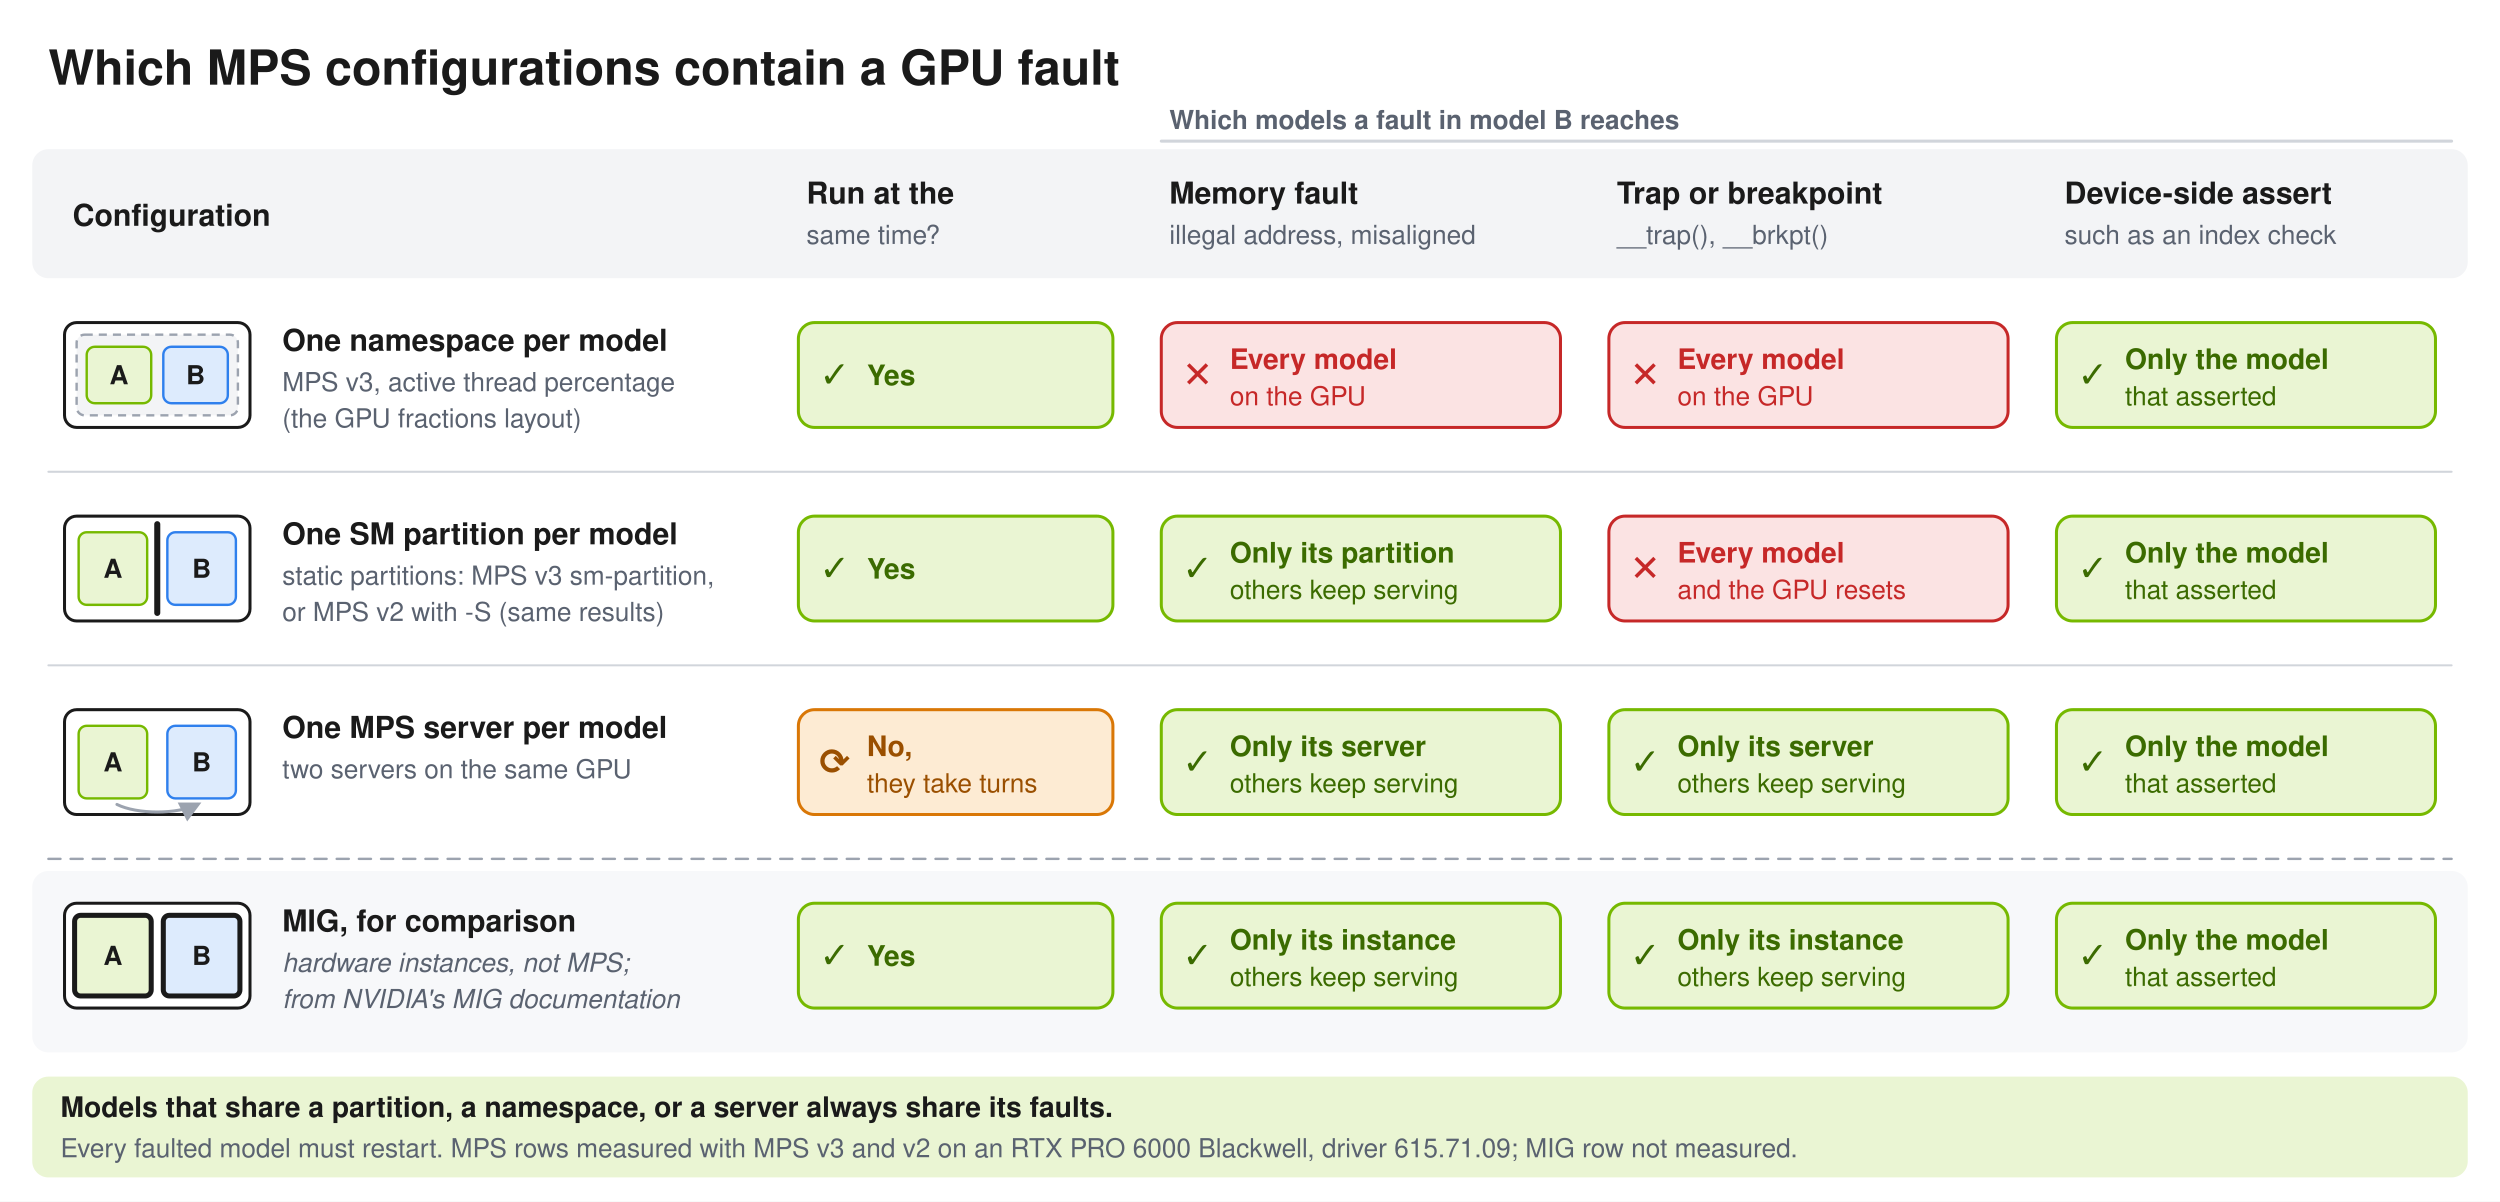
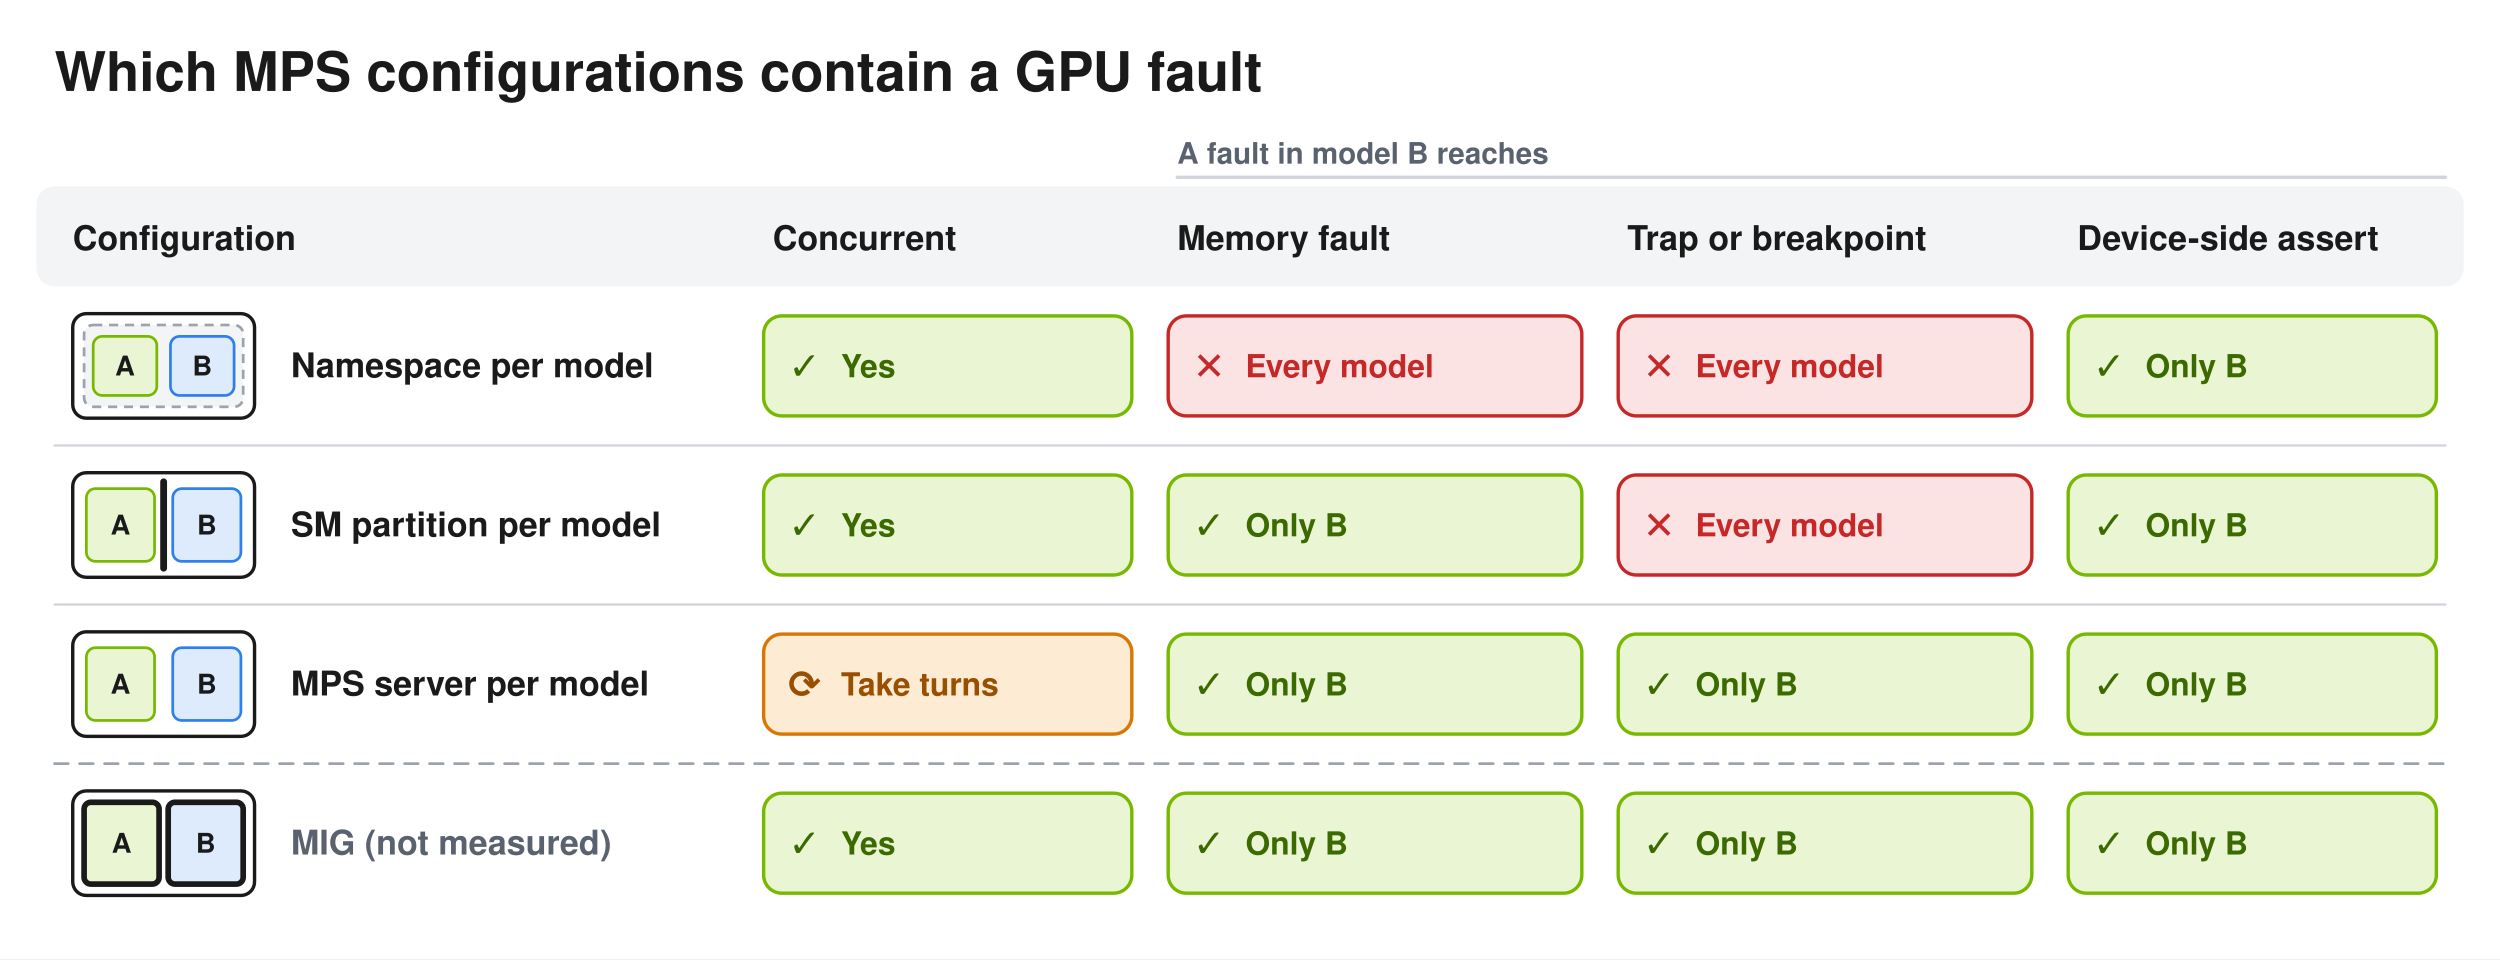
- <svg xmlns="http://www.w3.org/2000/svg" width="1240" height="596" viewBox="0 0 1240 596" role="img" aria-labelledby="title desc" font-family="Helvetica, Arial, sans-serif">
+ <svg xmlns="http://www.w3.org/2000/svg" width="1100" height="422" viewBox="0 0 1100 422" role="img" aria-labelledby="title desc" font-family="Helvetica, Arial, sans-serif">
  <defs>
    <marker id="a-ink" viewBox="0 0 10 10" refX="8" refY="5" markerWidth="7" markerHeight="7" orient="auto-start-reverse">
      <path d="M0,0 L10,5 L0,10 z" fill="#1A1A1A" />
    </marker>
    <marker id="a-gray" viewBox="0 0 10 10" refX="8" refY="5" markerWidth="7" markerHeight="7" orient="auto-start-reverse">
      <path d="M0,0 L10,5 L0,10 z" fill="#9CA3AF" />
    </marker>
    <marker id="a-green" viewBox="0 0 10 10" refX="8" refY="5" markerWidth="7" markerHeight="7" orient="auto-start-reverse">
      <path d="M0,0 L10,5 L0,10 z" fill="#76B900" />
    </marker>
    <marker id="a-red" viewBox="0 0 10 10" refX="8" refY="5" markerWidth="7" markerHeight="7" orient="auto-start-reverse">
      <path d="M0,0 L10,5 L0,10 z" fill="#C62828" />
    </marker>
  </defs>
-   <rect x="0.0" y="0.0" width="1240.0" height="596.0" fill="#FFFFFF" />
-   <text x="24.0" y="42.0" font-size="24" font-weight="700" fill="#1A1A1A" text-anchor="start">Which MPS configurations contain a GPU fault</text>
-   <rect x="16.0" y="74.0" width="1208.0" height="64.0" fill="#F3F4F6" rx="8" />
-   <text x="36.0" y="112.0" font-size="15" font-weight="700" fill="#1A1A1A" text-anchor="start">Configuration</text>
-   <text x="400.0" y="101.0" font-size="15" font-weight="700" fill="#1A1A1A" text-anchor="start">Run at the</text>
-   <text x="400.0" y="121.0" font-size="13" font-weight="400" fill="#5A6270" text-anchor="start">same time?</text>
-   <text x="580.0" y="101.0" font-size="15" font-weight="700" fill="#1A1A1A" text-anchor="start">Memory fault</text>
-   <text x="580.0" y="121.0" font-size="13" font-weight="400" fill="#5A6270" text-anchor="start">illegal address, misaligned</text>
-   <text x="802.0" y="101.0" font-size="15" font-weight="700" fill="#1A1A1A" text-anchor="start">Trap or breakpoint</text>
-   <text x="802.0" y="121.0" font-size="13" font-weight="400" fill="#5A6270" text-anchor="start">__trap(), __brkpt()</text>
-   <text x="1024.0" y="101.0" font-size="15" font-weight="700" fill="#1A1A1A" text-anchor="start">Device-side assert</text>
-   <text x="1024.0" y="121.0" font-size="13" font-weight="400" fill="#5A6270" text-anchor="start">such as an index check</text>
-   <text x="580.0" y="64.0" font-size="13" font-weight="700" fill="#5A6270" text-anchor="start">Which models a fault in model B reaches</text>
-   <line x1="576.0" y1="70.0" x2="1216.0" y2="70.0" stroke="#D1D5DB" stroke-width="1.5" stroke-linecap="round" />
-   <rect x="32.0" y="160.0" width="92.0" height="52.0" fill="#FFFFFF" rx="6" stroke="#1A1A1A" stroke-width="1.5" />
-   <rect x="38.0" y="166.0" width="80.0" height="40.0" fill="#F3F4F6" rx="4" stroke="#9CA3AF" stroke-width="1.2" stroke-dasharray="4 3" />
-   <rect x="43.0" y="172.0" width="32.0" height="28.0" fill="#EAF5D3" rx="4" stroke="#76B900" stroke-width="1.2" />
-   <text x="59.0" y="190.6" font-size="13" font-weight="700" fill="#1A1A1A" text-anchor="middle">A</text>
-   <rect x="81.0" y="172.0" width="32.0" height="28.0" fill="#DDEBFD" rx="4" stroke="#2F80ED" stroke-width="1.2" />
-   <text x="97.0" y="190.6" font-size="13" font-weight="700" fill="#1A1A1A" text-anchor="middle">B</text>
-   <text x="140.0" y="174.0" font-size="15" font-weight="700" fill="#1A1A1A" text-anchor="start">One namespace per model</text>
-   <text x="140.0" y="194.0" font-size="13" font-weight="400" fill="#5A6270" text-anchor="start">MPS v3, active thread percentage</text>
-   <text x="140.0" y="212.0" font-size="13" font-weight="400" fill="#5A6270" text-anchor="start">(the GPU fractions layout)</text>
-   <rect x="396.0" y="160.0" width="156.0" height="52.0" fill="#EAF5D3" rx="8" stroke="#76B900" stroke-width="1.5" />
-   <text x="414.0" y="192.0" font-size="18" font-weight="700" fill="#3B6B00" text-anchor="middle">✓</text>
-   <text x="430.0" y="191.0" font-size="14" font-weight="700" fill="#3B6B00" text-anchor="start">Yes</text>
-   <rect x="576.0" y="160.0" width="198.0" height="52.0" fill="#FBE3E3" rx="8" stroke="#C62828" stroke-width="1.5" />
-   <text x="594.0" y="192.0" font-size="18" font-weight="700" fill="#C62828" text-anchor="middle">✕</text>
-   <text x="610.0" y="183.0" font-size="14" font-weight="700" fill="#C62828" text-anchor="start">Every model</text>
-   <text x="610.0" y="201.0" font-size="13" font-weight="400" fill="#C62828" text-anchor="start">on the GPU</text>
-   <rect x="798.0" y="160.0" width="198.0" height="52.0" fill="#FBE3E3" rx="8" stroke="#C62828" stroke-width="1.5" />
-   <text x="816.0" y="192.0" font-size="18" font-weight="700" fill="#C62828" text-anchor="middle">✕</text>
-   <text x="832.0" y="183.0" font-size="14" font-weight="700" fill="#C62828" text-anchor="start">Every model</text>
-   <text x="832.0" y="201.0" font-size="13" font-weight="400" fill="#C62828" text-anchor="start">on the GPU</text>
-   <rect x="1020.0" y="160.0" width="188.0" height="52.0" fill="#EAF5D3" rx="8" stroke="#76B900" stroke-width="1.5" />
-   <text x="1038.0" y="192.0" font-size="18" font-weight="700" fill="#3B6B00" text-anchor="middle">✓</text>
-   <text x="1054.0" y="183.0" font-size="14" font-weight="700" fill="#3B6B00" text-anchor="start">Only the model</text>
-   <text x="1054.0" y="201.0" font-size="13" font-weight="400" fill="#3B6B00" text-anchor="start">that asserted</text>
-   <line x1="24.0" y1="234.0" x2="1216.0" y2="234.0" stroke="#D1D5DB" stroke-width="1" stroke-linecap="round" />
-   <rect x="32.0" y="256.0" width="92.0" height="52.0" fill="#FFFFFF" rx="6" stroke="#1A1A1A" stroke-width="1.5" />
-   <rect x="39.0" y="264.0" width="34.0" height="36.0" fill="#EAF5D3" rx="4" stroke="#76B900" stroke-width="1.2" />
-   <text x="56.0" y="286.6" font-size="13" font-weight="700" fill="#1A1A1A" text-anchor="middle">A</text>
-   <line x1="78.0" y1="260.0" x2="78.0" y2="304.0" stroke="#1A1A1A" stroke-width="3" stroke-linecap="round" />
-   <rect x="83.0" y="264.0" width="34.0" height="36.0" fill="#DDEBFD" rx="4" stroke="#2F80ED" stroke-width="1.2" />
-   <text x="100.0" y="286.6" font-size="13" font-weight="700" fill="#1A1A1A" text-anchor="middle">B</text>
-   <text x="140.0" y="270.0" font-size="15" font-weight="700" fill="#1A1A1A" text-anchor="start">One SM partition per model</text>
-   <text x="140.0" y="290.0" font-size="13" font-weight="400" fill="#5A6270" text-anchor="start">static partitions: MPS v3 sm-partition,</text>
-   <text x="140.0" y="308.0" font-size="13" font-weight="400" fill="#5A6270" text-anchor="start">or MPS v2 with -S (same results)</text>
-   <rect x="396.0" y="256.0" width="156.0" height="52.0" fill="#EAF5D3" rx="8" stroke="#76B900" stroke-width="1.5" />
-   <text x="414.0" y="288.0" font-size="18" font-weight="700" fill="#3B6B00" text-anchor="middle">✓</text>
-   <text x="430.0" y="287.0" font-size="14" font-weight="700" fill="#3B6B00" text-anchor="start">Yes</text>
-   <rect x="576.0" y="256.0" width="198.0" height="52.0" fill="#EAF5D3" rx="8" stroke="#76B900" stroke-width="1.5" />
-   <text x="594.0" y="288.0" font-size="18" font-weight="700" fill="#3B6B00" text-anchor="middle">✓</text>
-   <text x="610.0" y="279.0" font-size="14" font-weight="700" fill="#3B6B00" text-anchor="start">Only its partition</text>
-   <text x="610.0" y="297.0" font-size="13" font-weight="400" fill="#3B6B00" text-anchor="start">others keep serving</text>
-   <rect x="798.0" y="256.0" width="198.0" height="52.0" fill="#FBE3E3" rx="8" stroke="#C62828" stroke-width="1.5" />
-   <text x="816.0" y="288.0" font-size="18" font-weight="700" fill="#C62828" text-anchor="middle">✕</text>
-   <text x="832.0" y="279.0" font-size="14" font-weight="700" fill="#C62828" text-anchor="start">Every model</text>
-   <text x="832.0" y="297.0" font-size="13" font-weight="400" fill="#C62828" text-anchor="start">and the GPU resets</text>
-   <rect x="1020.0" y="256.0" width="188.0" height="52.0" fill="#EAF5D3" rx="8" stroke="#76B900" stroke-width="1.5" />
-   <text x="1038.0" y="288.0" font-size="18" font-weight="700" fill="#3B6B00" text-anchor="middle">✓</text>
-   <text x="1054.0" y="279.0" font-size="14" font-weight="700" fill="#3B6B00" text-anchor="start">Only the model</text>
-   <text x="1054.0" y="297.0" font-size="13" font-weight="400" fill="#3B6B00" text-anchor="start">that asserted</text>
-   <line x1="24.0" y1="330.0" x2="1216.0" y2="330.0" stroke="#D1D5DB" stroke-width="1" stroke-linecap="round" />
-   <rect x="32.0" y="352.0" width="92.0" height="52.0" fill="#FFFFFF" rx="6" stroke="#1A1A1A" stroke-width="1.5" />
-   <rect x="39.0" y="360.0" width="34.0" height="36.0" fill="#EAF5D3" rx="4" stroke="#76B900" stroke-width="1.2" />
-   <text x="56.0" y="382.6" font-size="13" font-weight="700" fill="#1A1A1A" text-anchor="middle">A</text>
-   <rect x="83.0" y="360.0" width="34.0" height="36.0" fill="#DDEBFD" rx="4" stroke="#2F80ED" stroke-width="1.2" />
-   <text x="100.0" y="382.6" font-size="13" font-weight="700" fill="#1A1A1A" text-anchor="middle">B</text>
-   <path d="M58,399 C68,404 88,404 98,399" stroke="#9CA3AF" stroke-width="1.5" fill="none" stroke-linejoin="round" stroke-linecap="round" marker-end="url(#a-gray)" />
-   <text x="140.0" y="366.0" font-size="15" font-weight="700" fill="#1A1A1A" text-anchor="start">One MPS server per model</text>
-   <text x="140.0" y="386.0" font-size="13" font-weight="400" fill="#5A6270" text-anchor="start">two servers on the same GPU</text>
-   <rect x="396.0" y="352.0" width="156.0" height="52.0" fill="#FDEBD3" rx="8" stroke="#D97706" stroke-width="1.5" />
-   <text x="414.0" y="384.0" font-size="18" font-weight="700" fill="#9A4F00" text-anchor="middle">⟳</text>
-   <text x="430.0" y="375.0" font-size="14" font-weight="700" fill="#9A4F00" text-anchor="start">No,</text>
-   <text x="430.0" y="393.0" font-size="13" font-weight="400" fill="#9A4F00" text-anchor="start">they take turns</text>
-   <rect x="576.0" y="352.0" width="198.0" height="52.0" fill="#EAF5D3" rx="8" stroke="#76B900" stroke-width="1.5" />
-   <text x="594.0" y="384.0" font-size="18" font-weight="700" fill="#3B6B00" text-anchor="middle">✓</text>
-   <text x="610.0" y="375.0" font-size="14" font-weight="700" fill="#3B6B00" text-anchor="start">Only its server</text>
-   <text x="610.0" y="393.0" font-size="13" font-weight="400" fill="#3B6B00" text-anchor="start">others keep serving</text>
-   <rect x="798.0" y="352.0" width="198.0" height="52.0" fill="#EAF5D3" rx="8" stroke="#76B900" stroke-width="1.5" />
-   <text x="816.0" y="384.0" font-size="18" font-weight="700" fill="#3B6B00" text-anchor="middle">✓</text>
-   <text x="832.0" y="375.0" font-size="14" font-weight="700" fill="#3B6B00" text-anchor="start">Only its server</text>
-   <text x="832.0" y="393.0" font-size="13" font-weight="400" fill="#3B6B00" text-anchor="start">others keep serving</text>
-   <rect x="1020.0" y="352.0" width="188.0" height="52.0" fill="#EAF5D3" rx="8" stroke="#76B900" stroke-width="1.5" />
-   <text x="1038.0" y="384.0" font-size="18" font-weight="700" fill="#3B6B00" text-anchor="middle">✓</text>
-   <text x="1054.0" y="375.0" font-size="14" font-weight="700" fill="#3B6B00" text-anchor="start">Only the model</text>
-   <text x="1054.0" y="393.0" font-size="13" font-weight="400" fill="#3B6B00" text-anchor="start">that asserted</text>
-   <rect x="16.0" y="432.0" width="1208.0" height="90.0" fill="#F7F8FA" rx="8" />
-   <line x1="24.0" y1="426.0" x2="1216.0" y2="426.0" stroke="#9CA3AF" stroke-width="1.2" stroke-linecap="round" stroke-dasharray="6 5" />
-   <rect x="32.0" y="448.0" width="92.0" height="52.0" fill="#FFFFFF" rx="6" stroke="#1A1A1A" stroke-width="1.5" />
-   <rect x="37.0" y="454.0" width="38.0" height="40.0" fill="#EAF5D3" rx="3" stroke="#1A1A1A" stroke-width="2.5" />
-   <text x="56.0" y="478.6" font-size="13" font-weight="700" fill="#1A1A1A" text-anchor="middle">A</text>
-   <rect x="81.0" y="454.0" width="38.0" height="40.0" fill="#DDEBFD" rx="3" stroke="#1A1A1A" stroke-width="2.5" />
-   <text x="100.0" y="478.6" font-size="13" font-weight="700" fill="#1A1A1A" text-anchor="middle">B</text>
-   <text x="140.0" y="462.0" font-size="15" font-weight="700" fill="#1A1A1A" text-anchor="start">MIG, for comparison</text>
-   <text x="140.0" y="482.0" font-size="13" font-weight="400" fill="#5A6270" text-anchor="start" font-style="italic">hardware instances, not MPS;</text>
-   <text x="140.0" y="500.0" font-size="13" font-weight="400" fill="#5A6270" text-anchor="start" font-style="italic">from NVIDIA's MIG documentation</text>
-   <rect x="396.0" y="448.0" width="156.0" height="52.0" fill="#EAF5D3" rx="8" stroke="#76B900" stroke-width="1.5" />
-   <text x="414.0" y="480.0" font-size="18" font-weight="700" fill="#3B6B00" text-anchor="middle">✓</text>
-   <text x="430.0" y="479.0" font-size="14" font-weight="700" fill="#3B6B00" text-anchor="start">Yes</text>
-   <rect x="576.0" y="448.0" width="198.0" height="52.0" fill="#EAF5D3" rx="8" stroke="#76B900" stroke-width="1.5" />
-   <text x="594.0" y="480.0" font-size="18" font-weight="700" fill="#3B6B00" text-anchor="middle">✓</text>
-   <text x="610.0" y="471.0" font-size="14" font-weight="700" fill="#3B6B00" text-anchor="start">Only its instance</text>
-   <text x="610.0" y="489.0" font-size="13" font-weight="400" fill="#3B6B00" text-anchor="start">others keep serving</text>
-   <rect x="798.0" y="448.0" width="198.0" height="52.0" fill="#EAF5D3" rx="8" stroke="#76B900" stroke-width="1.5" />
-   <text x="816.0" y="480.0" font-size="18" font-weight="700" fill="#3B6B00" text-anchor="middle">✓</text>
-   <text x="832.0" y="471.0" font-size="14" font-weight="700" fill="#3B6B00" text-anchor="start">Only its instance</text>
-   <text x="832.0" y="489.0" font-size="13" font-weight="400" fill="#3B6B00" text-anchor="start">others keep serving</text>
-   <rect x="1020.0" y="448.0" width="188.0" height="52.0" fill="#EAF5D3" rx="8" stroke="#76B900" stroke-width="1.5" />
-   <text x="1038.0" y="480.0" font-size="18" font-weight="700" fill="#3B6B00" text-anchor="middle">✓</text>
-   <text x="1054.0" y="471.0" font-size="14" font-weight="700" fill="#3B6B00" text-anchor="start">Only the model</text>
-   <text x="1054.0" y="489.0" font-size="13" font-weight="400" fill="#3B6B00" text-anchor="start">that asserted</text>
-   <rect x="16.0" y="534.0" width="1208.0" height="50.0" fill="#EAF5D3" rx="8" />
-   <text x="30.0" y="554.0" font-size="14" font-weight="700" fill="#1A1A1A" text-anchor="start">Models that share a partition, a namespace, or a server always share its faults.</text>
-   <text x="30.0" y="574.0" font-size="13" font-weight="400" fill="#5A6270" text-anchor="start">Every faulted model must restart. MPS rows measured with MPS v3 and v2 on an RTX PRO 6000 Blackwell, driver 615.71.09; MIG row not measured.</text>
+   <rect x="0.0" y="0.0" width="1100.0" height="422.0" fill="#FFFFFF" />
+   <text x="24.0" y="40.0" font-size="24" font-weight="700" fill="#1A1A1A" text-anchor="start">Which MPS configurations contain a GPU fault</text>
+   <text x="518.0" y="72.0" font-size="13" font-weight="700" fill="#5A6270" text-anchor="start">A fault in model B reaches</text>
+   <line x1="518.0" y1="78.0" x2="1076.0" y2="78.0" stroke="#D1D5DB" stroke-width="1.5" stroke-linecap="round" />
+   <rect x="16.0" y="82.0" width="1068.0" height="44.0" fill="#F3F4F6" rx="8" />
+   <text x="32.0" y="110.0" font-size="15" font-weight="700" fill="#1A1A1A" text-anchor="start">Configuration</text>
+   <text x="340.0" y="110.0" font-size="15" font-weight="700" fill="#1A1A1A" text-anchor="start">Concurrent</text>
+   <text x="518.0" y="110.0" font-size="15" font-weight="700" fill="#1A1A1A" text-anchor="start">Memory fault</text>
+   <text x="716.0" y="110.0" font-size="15" font-weight="700" fill="#1A1A1A" text-anchor="start">Trap or breakpoint</text>
+   <text x="914.0" y="110.0" font-size="15" font-weight="700" fill="#1A1A1A" text-anchor="start">Device-side assert</text>
+   <rect x="32.0" y="138.0" width="80.0" height="46.0" fill="#FFFFFF" rx="6" stroke="#1A1A1A" stroke-width="1.5" />
+   <rect x="37.0" y="143.0" width="70.0" height="36.0" fill="#F3F4F6" rx="4" stroke="#9CA3AF" stroke-width="1.2" stroke-dasharray="4 3" />
+   <rect x="41.0" y="148.0" width="28.0" height="26.0" fill="#EAF5D3" rx="4" stroke="#76B900" stroke-width="1.2" />
+   <text x="55.0" y="165.2" font-size="12" font-weight="700" fill="#1A1A1A" text-anchor="middle">A</text>
+   <rect x="75.0" y="148.0" width="28.0" height="26.0" fill="#DDEBFD" rx="4" stroke="#2F80ED" stroke-width="1.2" />
+   <text x="89.0" y="165.2" font-size="12" font-weight="700" fill="#1A1A1A" text-anchor="middle">B</text>
+   <text x="128.0" y="166.0" font-size="15" font-weight="700" fill="#1A1A1A" text-anchor="start">Namespace per model</text>
+   <rect x="336.0" y="139.0" width="162.0" height="44.0" fill="#EAF5D3" rx="8" stroke="#76B900" stroke-width="1.5" />
+   <text x="354.0" y="167.0" font-size="17" font-weight="700" fill="#3B6B00" text-anchor="middle">✓</text>
+   <text x="370.0" y="166.0" font-size="14" font-weight="700" fill="#3B6B00" text-anchor="start">Yes</text>
+   <rect x="514.0" y="139.0" width="182.0" height="44.0" fill="#FBE3E3" rx="8" stroke="#C62828" stroke-width="1.5" />
+   <text x="532.0" y="167.0" font-size="17" font-weight="700" fill="#C62828" text-anchor="middle">✕</text>
+   <text x="548.0" y="166.0" font-size="14" font-weight="700" fill="#C62828" text-anchor="start">Every model</text>
+   <rect x="712.0" y="139.0" width="182.0" height="44.0" fill="#FBE3E3" rx="8" stroke="#C62828" stroke-width="1.5" />
+   <text x="730.0" y="167.0" font-size="17" font-weight="700" fill="#C62828" text-anchor="middle">✕</text>
+   <text x="746.0" y="166.0" font-size="14" font-weight="700" fill="#C62828" text-anchor="start">Every model</text>
+   <rect x="910.0" y="139.0" width="162.0" height="44.0" fill="#EAF5D3" rx="8" stroke="#76B900" stroke-width="1.5" />
+   <text x="928.0" y="167.0" font-size="17" font-weight="700" fill="#3B6B00" text-anchor="middle">✓</text>
+   <text x="944.0" y="166.0" font-size="14" font-weight="700" fill="#3B6B00" text-anchor="start">Only B</text>
+   <line x1="24.0" y1="196.0" x2="1076.0" y2="196.0" stroke="#D1D5DB" stroke-width="1" stroke-linecap="round" />
+   <rect x="32.0" y="208.0" width="80.0" height="46.0" fill="#FFFFFF" rx="6" stroke="#1A1A1A" stroke-width="1.5" />
+   <rect x="38.0" y="215.0" width="30.0" height="32.0" fill="#EAF5D3" rx="4" stroke="#76B900" stroke-width="1.2" />
+   <text x="53.0" y="235.2" font-size="12" font-weight="700" fill="#1A1A1A" text-anchor="middle">A</text>
+   <line x1="72.0" y1="212.0" x2="72.0" y2="250.0" stroke="#1A1A1A" stroke-width="3" stroke-linecap="round" />
+   <rect x="76.0" y="215.0" width="30.0" height="32.0" fill="#DDEBFD" rx="4" stroke="#2F80ED" stroke-width="1.2" />
+   <text x="91.0" y="235.2" font-size="12" font-weight="700" fill="#1A1A1A" text-anchor="middle">B</text>
+   <text x="128.0" y="236.0" font-size="15" font-weight="700" fill="#1A1A1A" text-anchor="start">SM partition per model</text>
+   <rect x="336.0" y="209.0" width="162.0" height="44.0" fill="#EAF5D3" rx="8" stroke="#76B900" stroke-width="1.5" />
+   <text x="354.0" y="237.0" font-size="17" font-weight="700" fill="#3B6B00" text-anchor="middle">✓</text>
+   <text x="370.0" y="236.0" font-size="14" font-weight="700" fill="#3B6B00" text-anchor="start">Yes</text>
+   <rect x="514.0" y="209.0" width="182.0" height="44.0" fill="#EAF5D3" rx="8" stroke="#76B900" stroke-width="1.5" />
+   <text x="532.0" y="237.0" font-size="17" font-weight="700" fill="#3B6B00" text-anchor="middle">✓</text>
+   <text x="548.0" y="236.0" font-size="14" font-weight="700" fill="#3B6B00" text-anchor="start">Only B</text>
+   <rect x="712.0" y="209.0" width="182.0" height="44.0" fill="#FBE3E3" rx="8" stroke="#C62828" stroke-width="1.5" />
+   <text x="730.0" y="237.0" font-size="17" font-weight="700" fill="#C62828" text-anchor="middle">✕</text>
+   <text x="746.0" y="236.0" font-size="14" font-weight="700" fill="#C62828" text-anchor="start">Every model</text>
+   <rect x="910.0" y="209.0" width="162.0" height="44.0" fill="#EAF5D3" rx="8" stroke="#76B900" stroke-width="1.5" />
+   <text x="928.0" y="237.0" font-size="17" font-weight="700" fill="#3B6B00" text-anchor="middle">✓</text>
+   <text x="944.0" y="236.0" font-size="14" font-weight="700" fill="#3B6B00" text-anchor="start">Only B</text>
+   <line x1="24.0" y1="266.0" x2="1076.0" y2="266.0" stroke="#D1D5DB" stroke-width="1" stroke-linecap="round" />
+   <rect x="32.0" y="278.0" width="80.0" height="46.0" fill="#FFFFFF" rx="6" stroke="#1A1A1A" stroke-width="1.5" />
+   <rect x="38.0" y="285.0" width="30.0" height="32.0" fill="#EAF5D3" rx="4" stroke="#76B900" stroke-width="1.2" />
+   <text x="53.0" y="305.2" font-size="12" font-weight="700" fill="#1A1A1A" text-anchor="middle">A</text>
+   <rect x="76.0" y="285.0" width="30.0" height="32.0" fill="#DDEBFD" rx="4" stroke="#2F80ED" stroke-width="1.2" />
+   <text x="91.0" y="305.2" font-size="12" font-weight="700" fill="#1A1A1A" text-anchor="middle">B</text>
+   <text x="128.0" y="306.0" font-size="15" font-weight="700" fill="#1A1A1A" text-anchor="start">MPS server per model</text>
+   <rect x="336.0" y="279.0" width="162.0" height="44.0" fill="#FDEBD3" rx="8" stroke="#D97706" stroke-width="1.5" />
+   <text x="354.0" y="307.0" font-size="17" font-weight="700" fill="#9A4F00" text-anchor="middle">⟳</text>
+   <text x="370.0" y="306.0" font-size="14" font-weight="700" fill="#9A4F00" text-anchor="start">Take turns</text>
+   <rect x="514.0" y="279.0" width="182.0" height="44.0" fill="#EAF5D3" rx="8" stroke="#76B900" stroke-width="1.5" />
+   <text x="532.0" y="307.0" font-size="17" font-weight="700" fill="#3B6B00" text-anchor="middle">✓</text>
+   <text x="548.0" y="306.0" font-size="14" font-weight="700" fill="#3B6B00" text-anchor="start">Only B</text>
+   <rect x="712.0" y="279.0" width="182.0" height="44.0" fill="#EAF5D3" rx="8" stroke="#76B900" stroke-width="1.5" />
+   <text x="730.0" y="307.0" font-size="17" font-weight="700" fill="#3B6B00" text-anchor="middle">✓</text>
+   <text x="746.0" y="306.0" font-size="14" font-weight="700" fill="#3B6B00" text-anchor="start">Only B</text>
+   <rect x="910.0" y="279.0" width="162.0" height="44.0" fill="#EAF5D3" rx="8" stroke="#76B900" stroke-width="1.5" />
+   <text x="928.0" y="307.0" font-size="17" font-weight="700" fill="#3B6B00" text-anchor="middle">✓</text>
+   <text x="944.0" y="306.0" font-size="14" font-weight="700" fill="#3B6B00" text-anchor="start">Only B</text>
+   <line x1="24.0" y1="336.0" x2="1076.0" y2="336.0" stroke="#9CA3AF" stroke-width="1.2" stroke-linecap="round" stroke-dasharray="6 5" />
+   <rect x="32.0" y="348.0" width="80.0" height="46.0" fill="#FFFFFF" rx="6" stroke="#1A1A1A" stroke-width="1.5" />
+   <rect x="37.0" y="353.0" width="33.0" height="36.0" fill="#EAF5D3" rx="3" stroke="#1A1A1A" stroke-width="2.5" />
+   <text x="53.5" y="375.2" font-size="12" font-weight="700" fill="#1A1A1A" text-anchor="middle">A</text>
+   <rect x="74.0" y="353.0" width="33.0" height="36.0" fill="#DDEBFD" rx="3" stroke="#1A1A1A" stroke-width="2.5" />
+   <text x="90.5" y="375.2" font-size="12" font-weight="700" fill="#1A1A1A" text-anchor="middle">B</text>
+   <text x="128.0" y="376.0" font-size="15" font-weight="700" fill="#5A6270" text-anchor="start">MIG (not measured)</text>
+   <rect x="336.0" y="349.0" width="162.0" height="44.0" fill="#EAF5D3" rx="8" stroke="#76B900" stroke-width="1.5" />
+   <text x="354.0" y="377.0" font-size="17" font-weight="700" fill="#3B6B00" text-anchor="middle">✓</text>
+   <text x="370.0" y="376.0" font-size="14" font-weight="700" fill="#3B6B00" text-anchor="start">Yes</text>
+   <rect x="514.0" y="349.0" width="182.0" height="44.0" fill="#EAF5D3" rx="8" stroke="#76B900" stroke-width="1.5" />
+   <text x="532.0" y="377.0" font-size="17" font-weight="700" fill="#3B6B00" text-anchor="middle">✓</text>
+   <text x="548.0" y="376.0" font-size="14" font-weight="700" fill="#3B6B00" text-anchor="start">Only B</text>
+   <rect x="712.0" y="349.0" width="182.0" height="44.0" fill="#EAF5D3" rx="8" stroke="#76B900" stroke-width="1.5" />
+   <text x="730.0" y="377.0" font-size="17" font-weight="700" fill="#3B6B00" text-anchor="middle">✓</text>
+   <text x="746.0" y="376.0" font-size="14" font-weight="700" fill="#3B6B00" text-anchor="start">Only B</text>
+   <rect x="910.0" y="349.0" width="162.0" height="44.0" fill="#EAF5D3" rx="8" stroke="#76B900" stroke-width="1.5" />
+   <text x="928.0" y="377.0" font-size="17" font-weight="700" fill="#3B6B00" text-anchor="middle">✓</text>
+   <text x="944.0" y="376.0" font-size="14" font-weight="700" fill="#3B6B00" text-anchor="start">Only B</text>
</svg>
